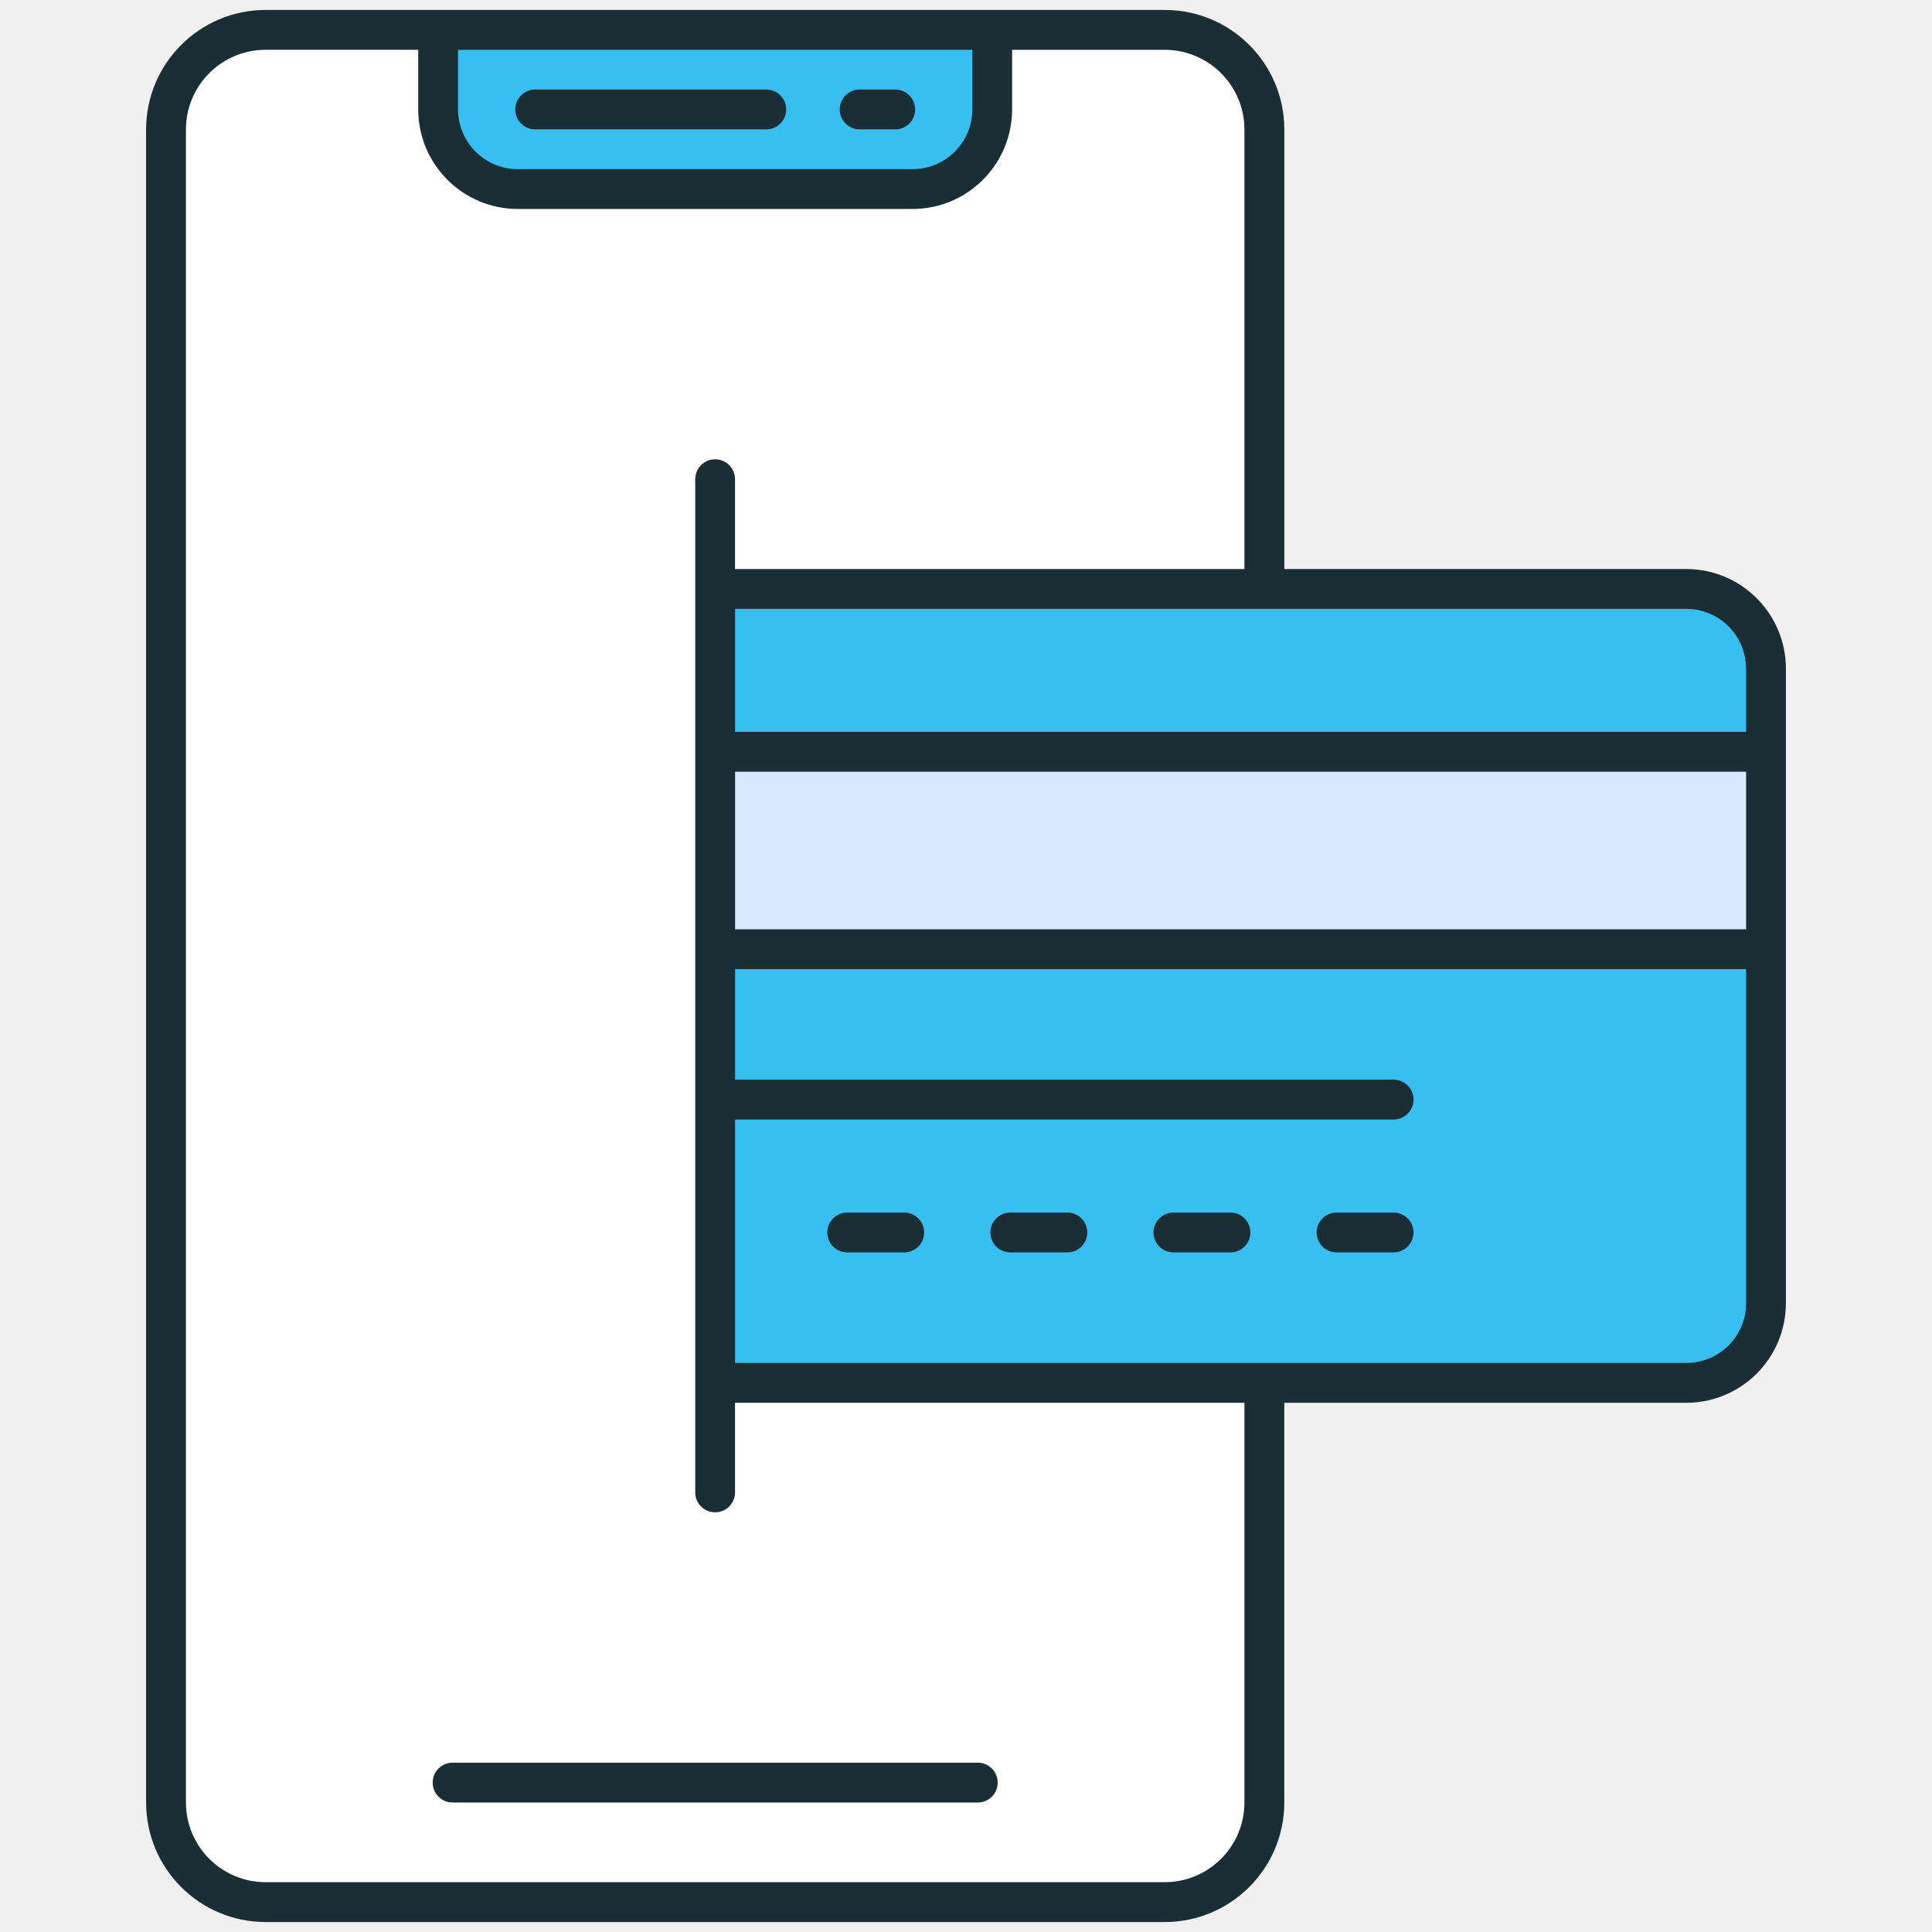
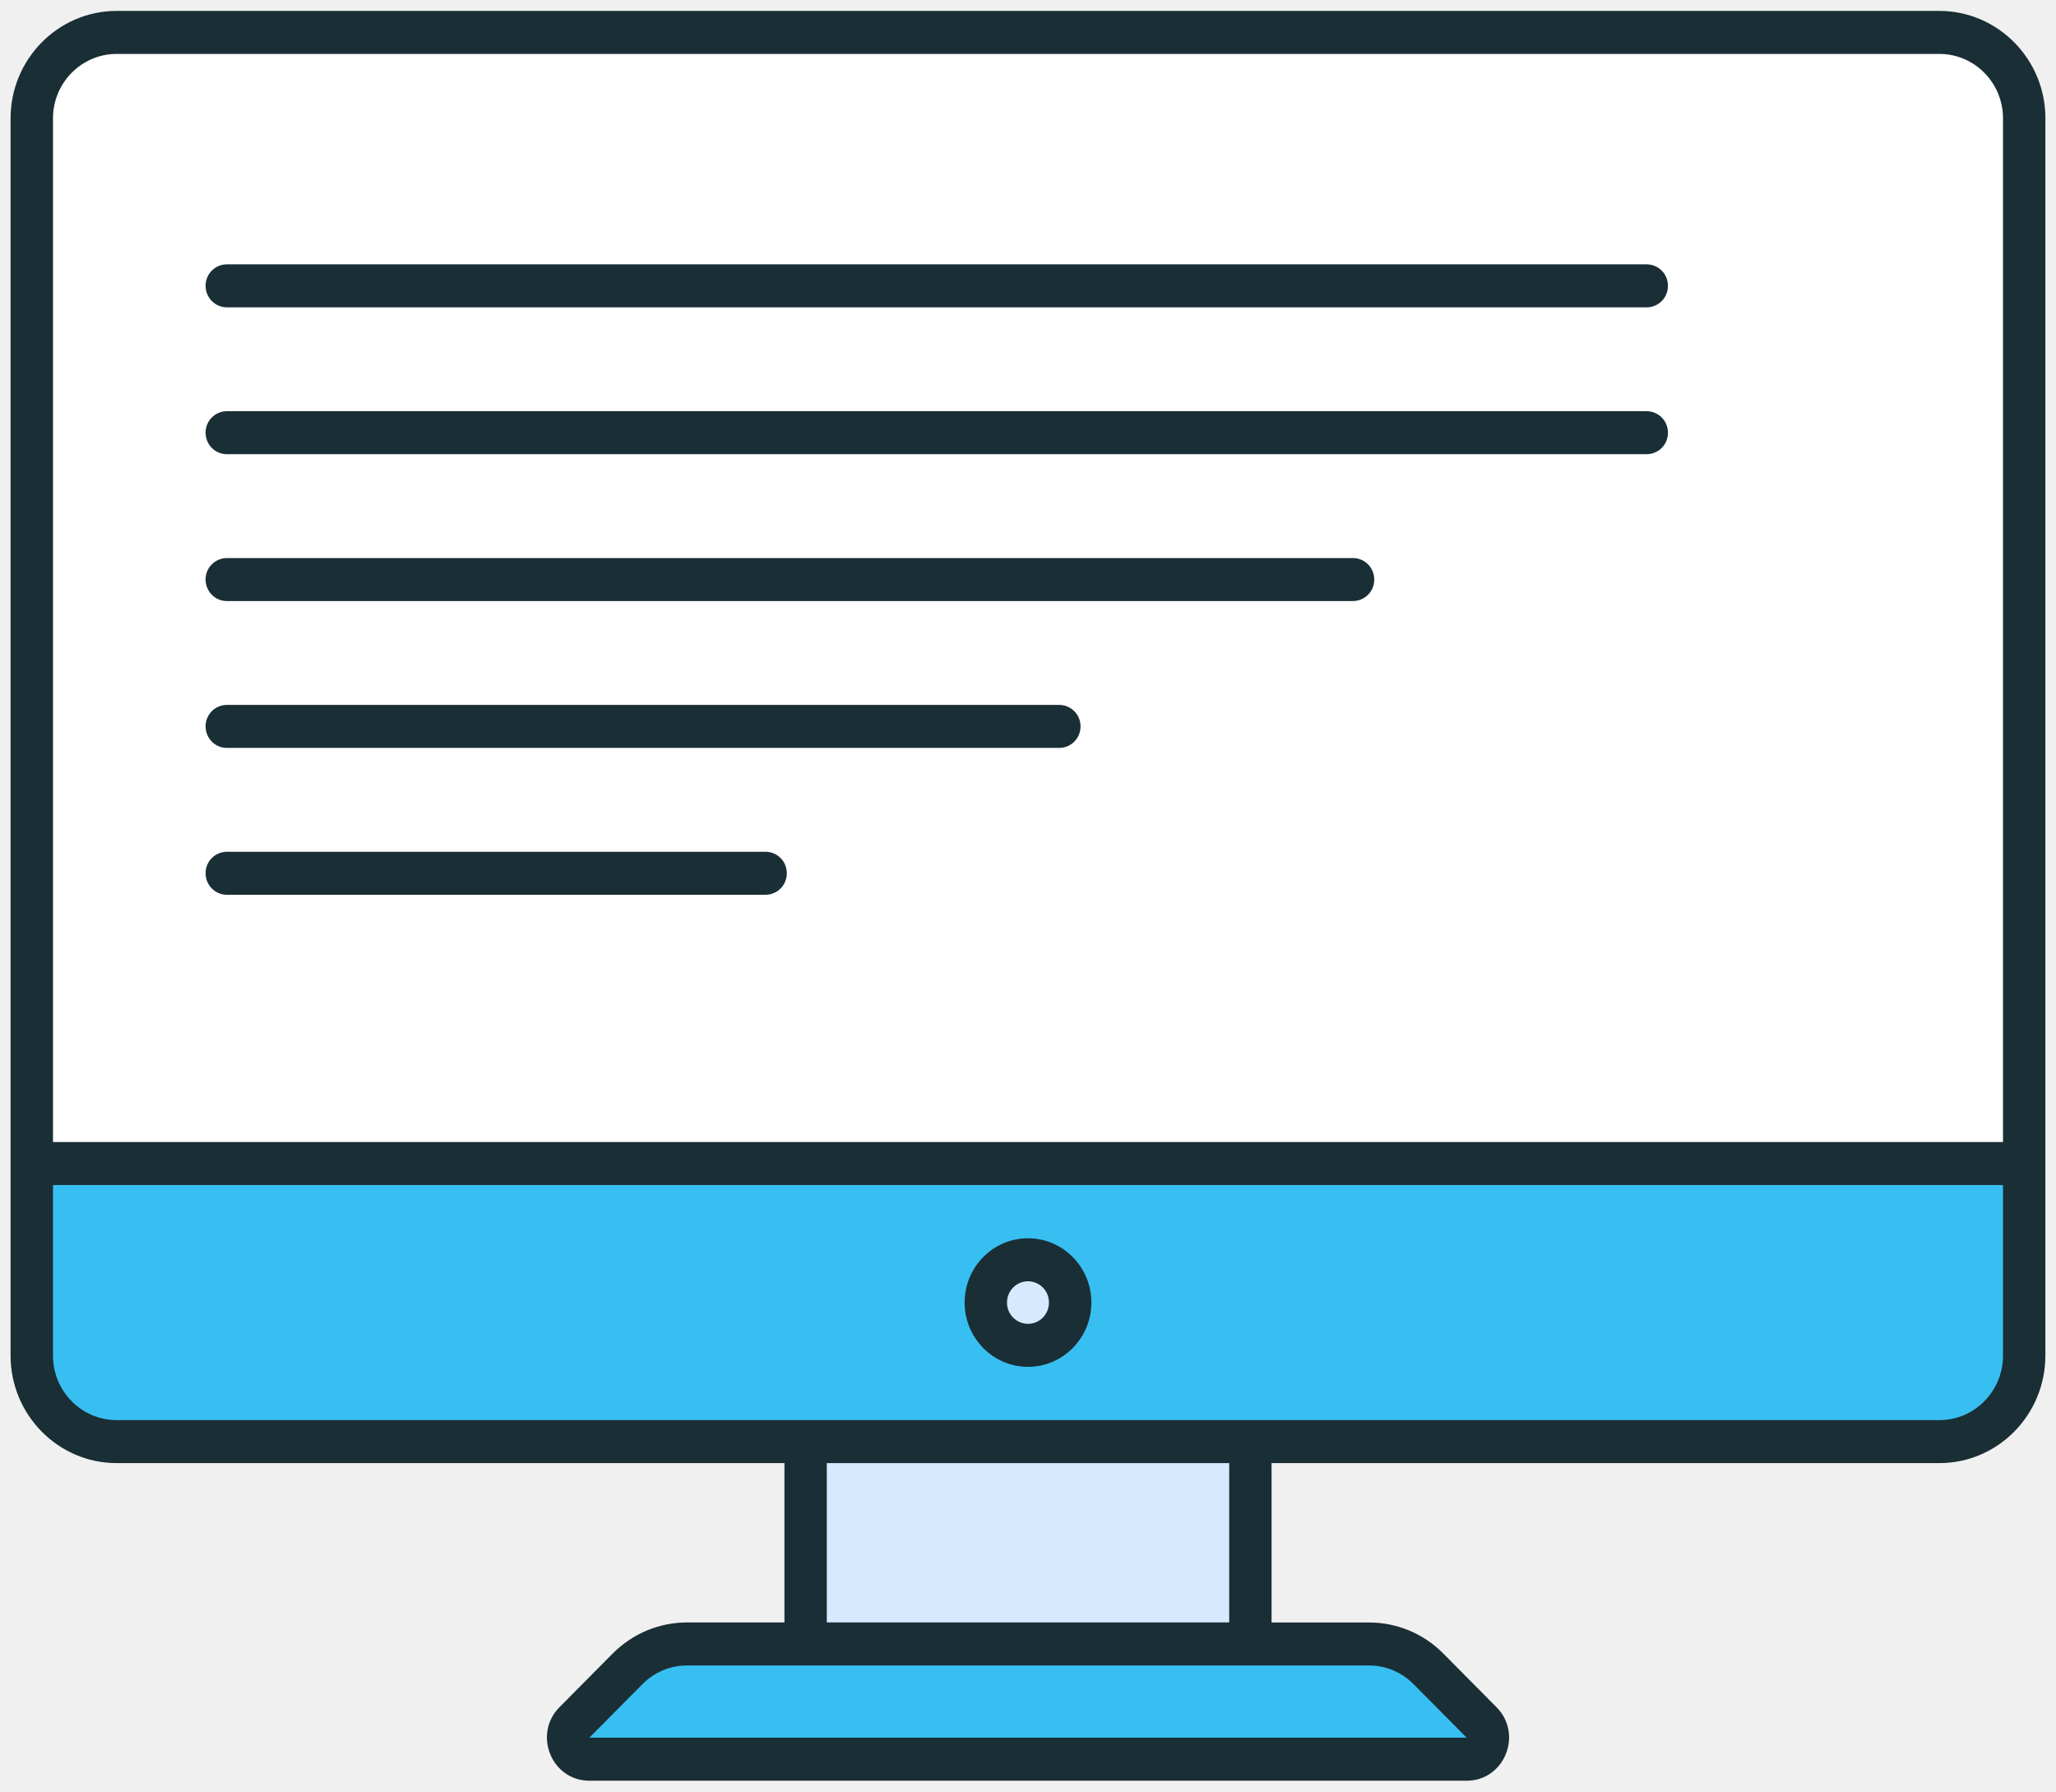
- <svg xmlns="http://www.w3.org/2000/svg" width="60" height="60" fill="none">
-   <path fill="#fff" d="M39.266 4.02v51.96a3.093 3.093 0 0 1-3.093 3.092H8.248a3.093 3.093 0 0 1-3.093-3.093V4.021A3.093 3.093 0 0 1 8.248.928h27.925a3.093 3.093 0 0 1 3.093 3.093Z" />
-   <path fill="#38BFF2" d="M30.815.928v2.47A2.474 2.474 0 0 1 28.34 5.87H16.08a2.474 2.474 0 0 1-2.474-2.474V.927h17.209ZM54.845 20.765v19.707a2.474 2.474 0 0 1-2.474 2.474H22.21V18.291h30.16a2.474 2.474 0 0 1 2.475 2.474Z" />
-   <path fill="#D7E9FF" d="M22.21 23.347h32.635v6.131H22.21v-6.13Z" />
-   <path fill="#1A2E35" d="M14.056 54.742a.618.618 0 1 0 0 1.237h16.31a.618.618 0 1 0 0-1.237h-16.31ZM26.697 4.018h1.105a.618.618 0 1 0 0-1.237h-1.105a.618.618 0 1 0 0 1.237ZM16.62 4.018h7.178a.618.618 0 1 0 0-1.237H16.62a.618.618 0 1 0 0 1.237Z" />
-   <path fill="#1A2E35" d="M52.37 17.672H39.886V4.021A3.715 3.715 0 0 0 36.174.309H8.248a3.715 3.715 0 0 0-3.711 3.712v51.958a3.715 3.715 0 0 0 3.71 3.712h27.926a3.715 3.715 0 0 0 3.712-3.712V43.565H52.37a3.096 3.096 0 0 0 3.093-3.093V20.765a3.096 3.096 0 0 0-3.093-3.093Zm1.857 3.093v1.964H22.829v-3.82H52.37c1.023 0 1.855.833 1.855 1.856Zm0 8.095H22.829v-4.894h31.398v4.893ZM30.197 1.546v1.851a1.858 1.858 0 0 1-1.857 1.856H16.08a1.858 1.858 0 0 1-1.855-1.856v-1.85h15.971Zm8.45 54.433a2.477 2.477 0 0 1-2.473 2.474H8.248a2.477 2.477 0 0 1-2.474-2.474V4.021a2.477 2.477 0 0 1 2.474-2.475h4.74v1.851A3.096 3.096 0 0 0 16.08 6.49h12.26a3.096 3.096 0 0 0 3.092-3.093v-1.85h4.74a2.477 2.477 0 0 1 2.475 2.474v13.651h-15.82v-2.79a.618.618 0 1 0-1.236 0v31.466a.618.618 0 1 0 1.236 0v-2.783h15.82v12.414Zm13.724-13.651H22.829v-7.56h20.45a.618.618 0 1 0 0-1.238h-20.45v-3.433h31.398v10.375a1.858 1.858 0 0 1-1.856 1.856Z" />
-   <path fill="#1A2E35" d="M43.279 37.657h-1.772a.618.618 0 1 0 0 1.237h1.772a.618.618 0 1 0 0-1.237ZM38.213 37.657h-1.772a.618.618 0 1 0 0 1.237h1.772a.618.618 0 1 0 0-1.237ZM33.148 37.657h-1.772a.618.618 0 1 0 0 1.237h1.772a.618.618 0 1 0 0-1.237ZM28.083 37.657H26.31a.618.618 0 1 0 0 1.237h1.772a.618.618 0 1 0 0-1.237Z" />
+ <svg xmlns="http://www.w3.org/2000/svg" width="70" height="61" fill="none">
+   <path fill="#fff" d="M68.917 4.032v35.581H1.083V4.033c0-1.618 1.291-2.928 2.886-2.928h62.062c1.595 0 2.886 1.31 2.886 2.927Z" />
+   <path fill="#38BFF2" d="M1.083 39.614v6.54c0 1.617 1.292 2.928 2.886 2.928h62.062c1.594 0 2.886-1.311 2.886-2.928v-6.54H1.083Z" />
+   <path fill="#D7E9FF" d="M27.43 49.082h15.14v6.89H27.43v-6.89Z" />
+   <path fill="#38BFF2" d="m48.639 56.824 1.804 1.82c.457.461.135 1.252-.509 1.252H20.065c-.643 0-.965-.79-.509-1.251l1.805-1.821a2.866 2.866 0 0 1 2.036-.852h23.206c.763 0 1.495.306 2.036.852Z" />
+   <path fill="#D7E9FF" d="M35 45.804c.793 0 1.436-.652 1.436-1.456 0-.805-.643-1.457-1.436-1.457-.793 0-1.436.652-1.436 1.457 0 .804.643 1.456 1.436 1.456Z" />
+   <path fill="#1A2E35" d="M69.64 4.032c0-2.018-1.62-3.66-3.61-3.66H3.97C1.98.372.36 2.014.36 4.032v42.122c0 2.018 1.62 3.66 3.61 3.66h22.738v5.425h-3.311c-.961 0-1.864.38-2.544 1.066l-1.805 1.82c-.911.92-.268 2.503 1.017 2.503h29.87c1.285 0 1.929-1.582 1.017-2.502l-1.804-1.82a3.555 3.555 0 0 0-2.545-1.066h-3.311v-5.426H66.03c1.99 0 3.608-1.642 3.608-3.66V4.032Zm-67.836 0c0-1.21.971-2.196 2.165-2.196h62.062c1.194 0 2.165.985 2.165 2.196v34.85H1.804V4.031Zm46.325 53.31.001.001 1.805 1.82h-29.87l1.806-1.82c.408-.412.95-.64 1.526-.64h23.206c.576 0 1.118.228 1.526.64Zm-6.28-2.103H28.15v-5.425H41.85v5.425Zm26.347-9.085c0 1.211-.971 2.196-2.165 2.196H3.969c-1.194 0-2.165-.985-2.165-2.196v-5.808h66.392v5.808Z" />
+   <path fill="#1A2E35" d="M35 46.537c1.19 0 2.158-.983 2.158-2.189 0-1.207-.968-2.189-2.158-2.189s-2.158.982-2.158 2.189c0 1.206.968 2.189 2.158 2.189Zm0-2.914a.72.72 0 0 1 .714.725c0 .4-.32.725-.714.725a.72.72 0 0 1-.715-.725c0-.4.32-.725.715-.725ZM56.066 9H7.722A.726.726 0 0 0 7 9.732c0 .404.323.732.722.732h48.344a.726.726 0 0 0 .722-.732.726.726 0 0 0-.721-.732ZM56.066 14H7.722a.726.726 0 0 0-.722.732c0 .404.323.732.722.732h48.344a.726.726 0 0 0 .722-.732.726.726 0 0 0-.721-.732ZM46.066 19H7.722a.726.726 0 0 0-.722.732c0 .404.323.732.722.732h38.344a.726.726 0 0 0 .722-.732.726.726 0 0 0-.721-.732ZM36.066 24H7.722a.726.726 0 0 0-.722.732c0 .404.323.732.722.732h28.344a.726.726 0 0 0 .722-.732.726.726 0 0 0-.721-.732ZM26.067 29H7.722a.726.726 0 0 0-.722.732c0 .404.323.732.722.732h18.345a.726.726 0 0 0 .721-.732.726.726 0 0 0-.721-.732Z" />
</svg>
